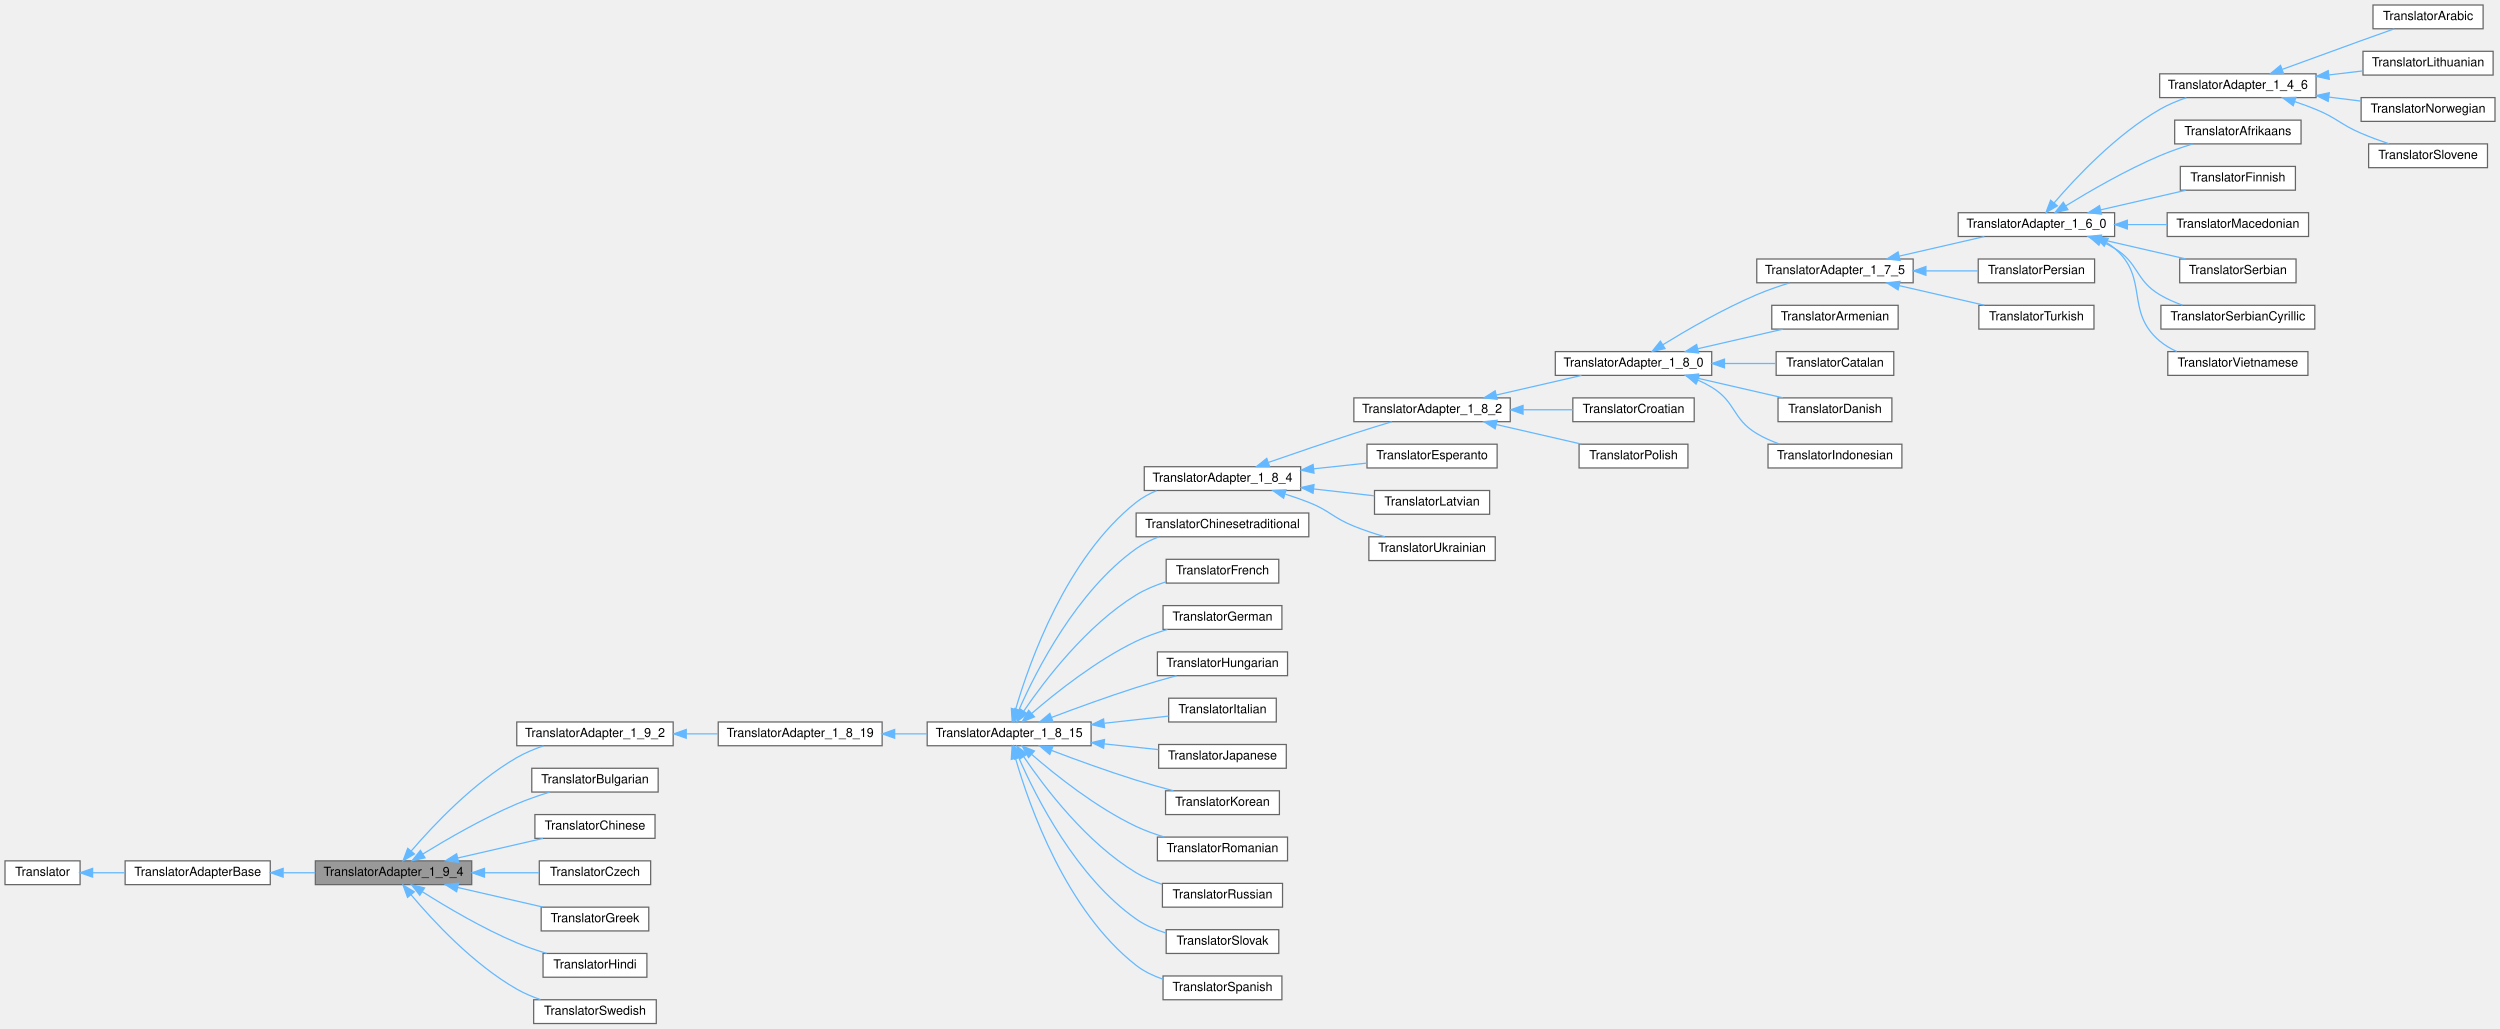
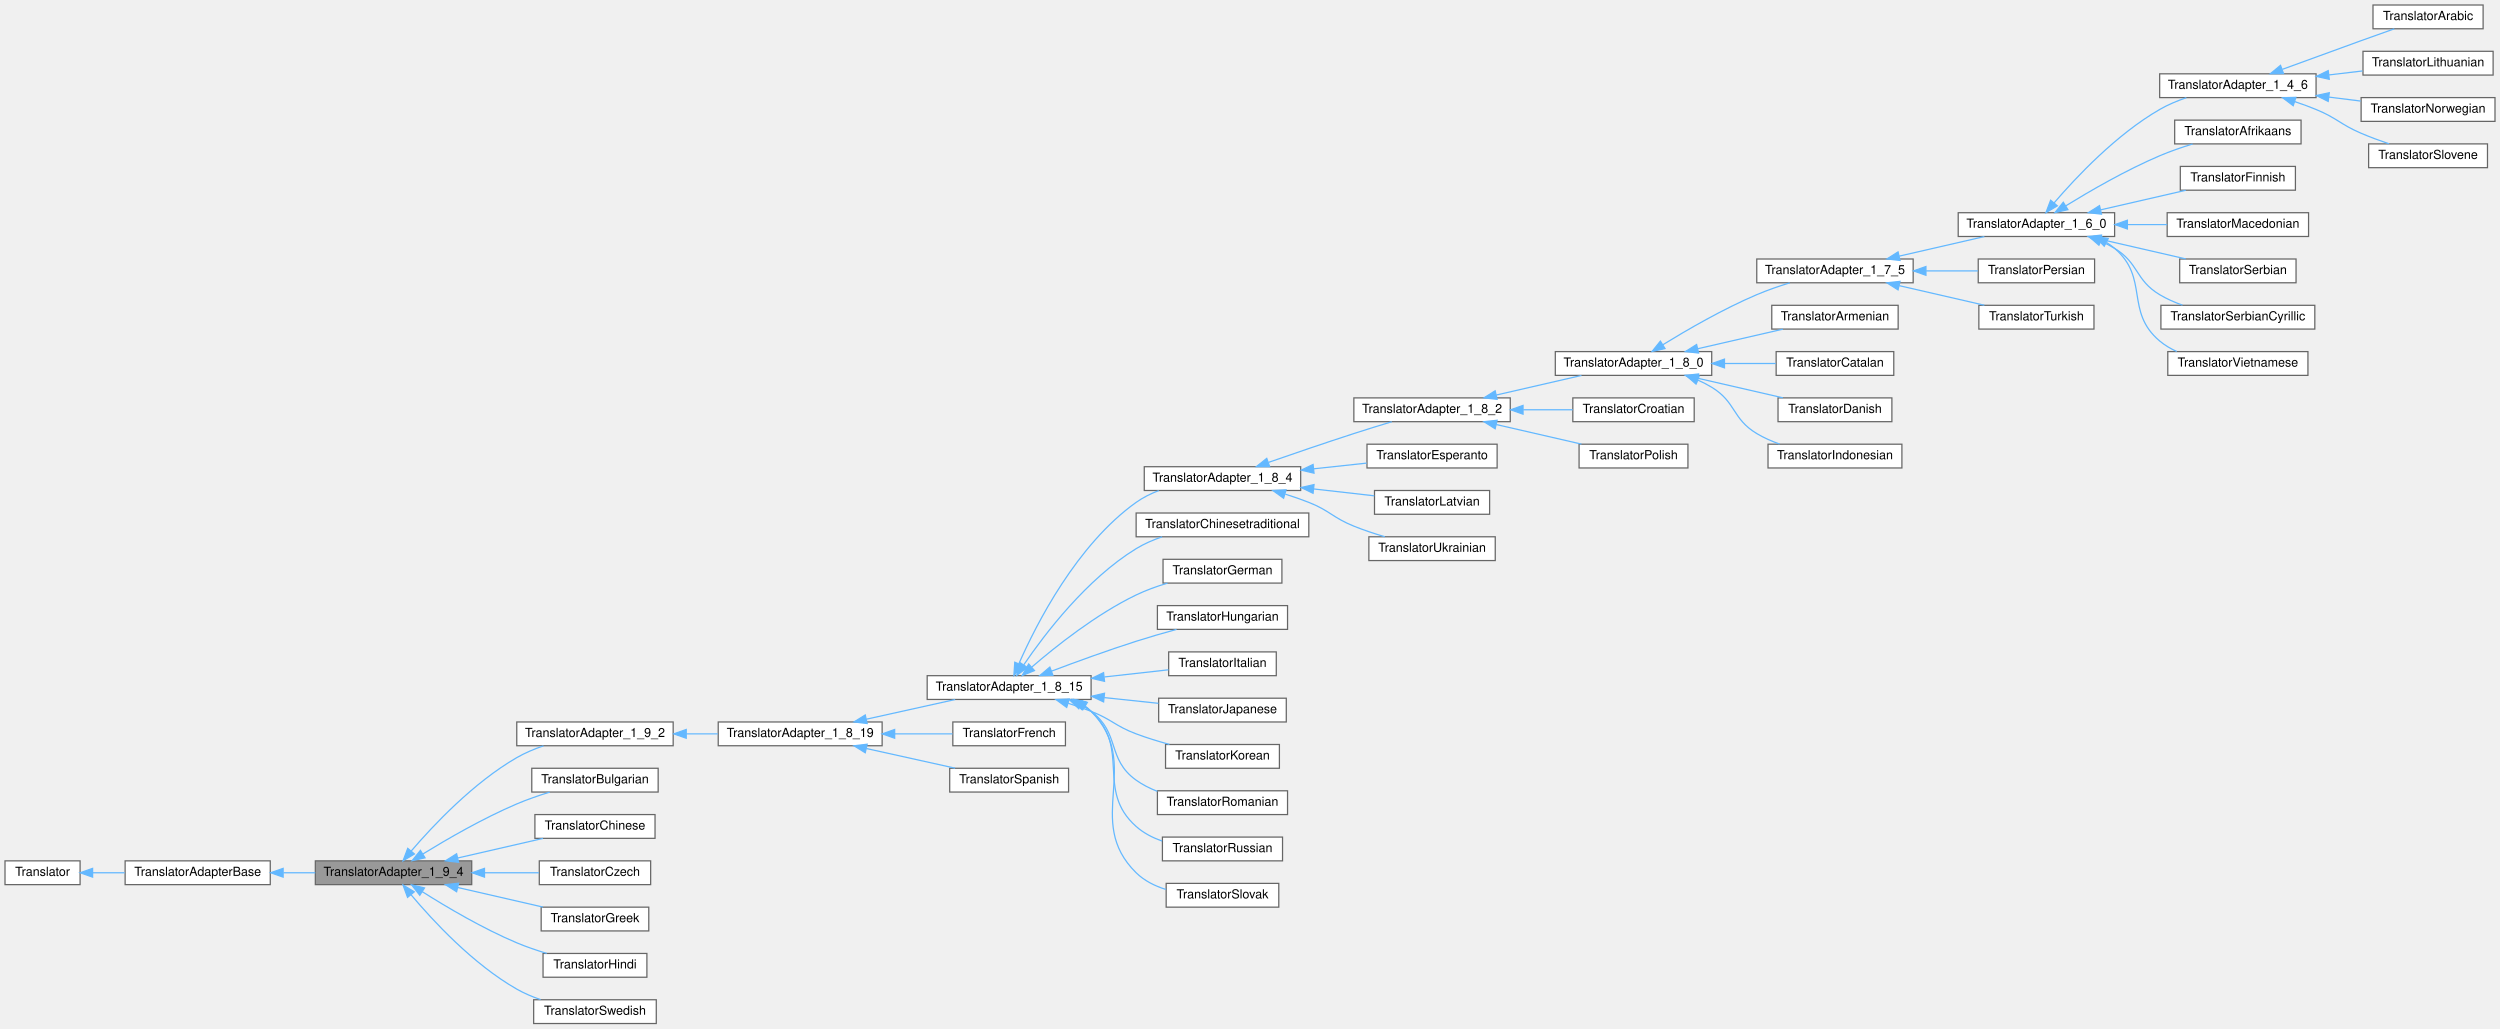
<svg xmlns="http://www.w3.org/2000/svg" xmlns:xlink="http://www.w3.org/1999/xlink" width="1998pt" height="822pt" viewBox="0.00 0.00 1998.00 822.00">
  <g id="graph0" class="graph" transform="scale(1 1) rotate(0) translate(4 818)">
    <g id="node1" class="node">
      <g id="a_node1">
        <a xlink:title=" ">
          <polygon fill="#999999" stroke="#666666" points="373,-130 248,-130 248,-111 373,-111 373,-130" />
          <text text-anchor="middle" x="310.5" y="-118" font-family="Helvetica,sans-Serif" font-size="10.00" fill="#000000">TranslatorAdapter_1_9_4</text>
        </a>
      </g>
    </g>
    <g id="node4" class="node">
      <g id="a_node4">
        <a xlink:href="../../d3/d2e/class_translator_adapter__1__9__2.html" target="_top" xlink:title=" ">
          <polygon fill="#ffffff" stroke="#666666" points="534,-241 409,-241 409,-222 534,-222 534,-241" />
          <text text-anchor="middle" x="471.5" y="-229" font-family="Helvetica,sans-Serif" font-size="10.00" fill="#000000">TranslatorAdapter_1_9_2</text>
        </a>
      </g>
    </g>
    <g id="edge3" class="edge">
      <path fill="none" stroke="#63b8ff" d="M324.555,-137.758C342.22,-158.372 374.439,-192.564 409,-212.5 415.582,-216.297 423,-219.407 430.365,-221.931" />
      <polygon fill="#63b8ff" stroke="#63b8ff" points="327.224,-135.494 318.115,-130.084 321.862,-139.994 327.224,-135.494" />
    </g>
    <g id="node45" class="node">
      <g id="a_node45">
        <a xlink:href="../../da/dbb/class_translator_bulgarian.html" target="_top" xlink:title=" ">
          <polygon fill="#ffffff" stroke="#666666" points="522,-204 421,-204 421,-185 522,-185 522,-204" />
          <text text-anchor="middle" x="471.5" y="-192" font-family="Helvetica,sans-Serif" font-size="10.00" fill="#000000">TranslatorBulgarian</text>
        </a>
      </g>
    </g>
    <g id="edge44" class="edge">
      <path fill="none" stroke="#63b8ff" d="M333.867,-135.431C353.384,-147.435 382.238,-164.116 409,-175.5 417.349,-179.051 426.583,-182.239 435.334,-184.942" />
      <polygon fill="#63b8ff" stroke="#63b8ff" points="335.681,-132.438 325.343,-130.12 331.979,-138.379 335.681,-132.438" />
    </g>
    <g id="node46" class="node">
      <g id="a_node46">
        <a xlink:href="../../d6/db6/class_translator_chinese.html" target="_top" xlink:title=" ">
          <polygon fill="#ffffff" stroke="#666666" points="519.5,-167 423.5,-167 423.5,-148 519.5,-148 519.5,-167" />
          <text text-anchor="middle" x="471.5" y="-155" font-family="Helvetica,sans-Serif" font-size="10.00" fill="#000000">TranslatorChinese</text>
        </a>
      </g>
    </g>
    <g id="edge45" class="edge">
      <path fill="none" stroke="#63b8ff" d="M361.795,-132.288C383.775,-137.34 409.115,-143.163 429.899,-147.94" />
      <polygon fill="#63b8ff" stroke="#63b8ff" points="362.491,-128.857 351.962,-130.028 360.923,-135.679 362.491,-128.857" />
    </g>
    <g id="node47" class="node">
      <g id="a_node47">
        <a xlink:href="../../dd/d8a/class_translator_czech.html" target="_top" xlink:title=" ">
          <polygon fill="#ffffff" stroke="#666666" points="516,-130 427,-130 427,-111 516,-111 516,-130" />
          <text text-anchor="middle" x="471.5" y="-118" font-family="Helvetica,sans-Serif" font-size="10.00" fill="#000000">TranslatorCzech</text>
        </a>
      </g>
    </g>
    <g id="edge46" class="edge">
      <path fill="none" stroke="#63b8ff" d="M383.345,-120.5C398.103,-120.5 413.207,-120.5 426.649,-120.5" />
      <polygon fill="#63b8ff" stroke="#63b8ff" points="383.208,-117 373.208,-120.5 383.208,-124 383.208,-117" />
    </g>
    <g id="node48" class="node">
      <g id="a_node48">
        <a xlink:href="../../df/d75/class_translator_greek.html" target="_top" xlink:title=" ">
          <polygon fill="#ffffff" stroke="#666666" points="514.5,-93 428.5,-93 428.5,-74 514.5,-74 514.5,-93" />
          <text text-anchor="middle" x="471.5" y="-81" font-family="Helvetica,sans-Serif" font-size="10.00" fill="#000000">TranslatorGreek</text>
        </a>
      </g>
    </g>
    <g id="edge47" class="edge">
      <path fill="none" stroke="#63b8ff" d="M361.795,-108.712C383.775,-103.66 409.115,-97.837 429.899,-93.06" />
      <polygon fill="#63b8ff" stroke="#63b8ff" points="360.923,-105.321 351.962,-110.972 362.491,-112.143 360.923,-105.321" />
    </g>
    <g id="node49" class="node">
      <g id="a_node49">
        <a xlink:href="../../d1/d8a/class_translator_hindi.html" target="_top" xlink:title=" ">
          <polygon fill="#ffffff" stroke="#666666" points="513,-56 430,-56 430,-37 513,-37 513,-56" />
          <text text-anchor="middle" x="471.5" y="-44" font-family="Helvetica,sans-Serif" font-size="10.00" fill="#000000">TranslatorHindi</text>
        </a>
      </g>
    </g>
    <g id="edge48" class="edge">
      <path fill="none" stroke="#63b8ff" d="M333.446,-105.378C352.917,-93.062 381.926,-75.905 409,-64.5 416.596,-61.3 424.943,-58.461 432.993,-56.038" />
      <polygon fill="#63b8ff" stroke="#63b8ff" points="331.485,-102.478 324.958,-110.823 335.265,-108.37 331.485,-102.478" />
    </g>
    <g id="node50" class="node">
      <g id="a_node50">
        <a xlink:href="../../d5/d5c/class_translator_swedish.html" target="_top" xlink:title=" ">
          <polygon fill="#ffffff" stroke="#666666" points="520.5,-19 422.5,-19 422.5,0 520.5,0 520.5,-19" />
          <text text-anchor="middle" x="471.5" y="-7" font-family="Helvetica,sans-Serif" font-size="10.00" fill="#000000">TranslatorSwedish</text>
        </a>
      </g>
    </g>
    <g id="edge49" class="edge">
      <path fill="none" stroke="#63b8ff" d="M324.466,-102.962C342.041,-82.031 374.171,-47.375 409,-27.5 414.884,-24.142 421.444,-21.369 428.038,-19.092" />
      <polygon fill="#63b8ff" stroke="#63b8ff" points="321.705,-100.808 318.061,-110.757 327.113,-105.252 321.705,-100.808" />
    </g>
    <g id="node2" class="node">
      <g id="a_node2">
        <a xlink:href="../../db/d6c/class_translator_adapter_base.html" target="_top" xlink:title="Base of the translator adapter tree.">
          <polygon fill="#ffffff" stroke="#666666" points="212,-130 96,-130 96,-111 212,-111 212,-130" />
          <text text-anchor="middle" x="154" y="-118" font-family="Helvetica,sans-Serif" font-size="10.00" fill="#000000">TranslatorAdapterBase</text>
        </a>
      </g>
    </g>
    <g id="edge1" class="edge">
      <path fill="none" stroke="#63b8ff" d="M222.505,-120.5C230.977,-120.5 239.603,-120.5 247.979,-120.5" />
      <polygon fill="#63b8ff" stroke="#63b8ff" points="222.275,-117 212.275,-120.5 222.275,-124 222.275,-117" />
    </g>
    <g id="node3" class="node">
      <g id="a_node3">
        <a xlink:href="../../d8/dfb/class_translator.html" target="_top" xlink:title="Abstract base class for all translatable text fragments.">
          <polygon fill="#ffffff" stroke="#666666" points="60,-130 0,-130 0,-111 60,-111 60,-130" />
          <text text-anchor="middle" x="30" y="-118" font-family="Helvetica,sans-Serif" font-size="10.00" fill="#000000">Translator</text>
        </a>
      </g>
    </g>
    <g id="edge2" class="edge">
      <path fill="none" stroke="#63b8ff" d="M70.281,-120.5C78.379,-120.5 87.043,-120.5 95.614,-120.5" />
      <polygon fill="#63b8ff" stroke="#63b8ff" points="70.017,-117 60.017,-120.5 70.017,-124 70.017,-117" />
    </g>
    <g id="node5" class="node">
      <g id="a_node5">
        <a xlink:href="../../de/dde/class_translator_adapter__1__8__19.html" target="_top" xlink:title=" ">
          <polygon fill="#ffffff" stroke="#666666" points="701,-241 570,-241 570,-222 701,-222 701,-241" />
          <text text-anchor="middle" x="635.5" y="-229" font-family="Helvetica,sans-Serif" font-size="10.00" fill="#000000">TranslatorAdapter_1_8_19</text>
        </a>
      </g>
    </g>
    <g id="edge4" class="edge">
      <path fill="none" stroke="#63b8ff" d="M544.574,-231.5C552.956,-231.5 561.463,-231.5 569.74,-231.5" />
      <polygon fill="#63b8ff" stroke="#63b8ff" points="544.438,-228 534.438,-231.5 544.438,-235 544.438,-228" />
    </g>
    <g id="node6" class="node">
      <g id="a_node6">
        <a xlink:href="../../d4/d2e/class_translator_adapter__1__8__15.html" target="_top" xlink:title=" ">
-           <polygon fill="#ffffff" stroke="#666666" points="868,-241 737,-241 737,-222 868,-222 868,-241" />
-           <text text-anchor="middle" x="802.5" y="-229" font-family="Helvetica,sans-Serif" font-size="10.00" fill="#000000">TranslatorAdapter_1_8_15</text>
+           <polygon fill="#ffffff" stroke="#666666" points="868,-278 737,-278 737,-259 868,-259 868,-278" />
+           <text text-anchor="middle" x="802.5" y="-266" font-family="Helvetica,sans-Serif" font-size="10.00" fill="#000000">TranslatorAdapter_1_8_15</text>
        </a>
      </g>
    </g>
    <g id="edge5" class="edge">
-       <path fill="none" stroke="#63b8ff" d="M711.066,-231.5C719.685,-231.5 728.417,-231.5 736.891,-231.5" />
+       <path fill="none" stroke="#63b8ff" d="M688.399,-243.22C711.269,-248.287 737.692,-254.142 759.349,-258.94" />
+       <polygon fill="#63b8ff" stroke="#63b8ff" points="689.027,-239.774 678.507,-241.028 687.513,-246.609 689.027,-239.774" />
+     </g>
+     <g id="node43" class="node">
+       <g id="a_node43">
+         <a xlink:href="../../da/d1a/class_translator_french.html" target="_top" xlink:title=" ">
+           <polygon fill="#ffffff" stroke="#666666" points="847.5,-241 757.5,-241 757.5,-222 847.5,-222 847.5,-241" />
+           <text text-anchor="middle" x="802.5" y="-229" font-family="Helvetica,sans-Serif" font-size="10.00" fill="#000000">TranslatorFrench</text>
+         </a>
+       </g>
+     </g>
+     <g id="edge42" class="edge">
+       <path fill="none" stroke="#63b8ff" d="M711.271,-231.5C726.982,-231.5 743.061,-231.5 757.258,-231.5" />
      <polygon fill="#63b8ff" stroke="#63b8ff" points="711.024,-228 701.024,-231.5 711.024,-235 711.024,-228" />
+     </g>
+     <g id="node44" class="node">
+       <g id="a_node44">
+         <a xlink:href="../../dc/d44/class_translator_spanish.html" target="_top" xlink:title=" ">
+           <polygon fill="#ffffff" stroke="#666666" points="850,-204 755,-204 755,-185 850,-185 850,-204" />
+           <text text-anchor="middle" x="802.5" y="-192" font-family="Helvetica,sans-Serif" font-size="10.00" fill="#000000">TranslatorSpanish</text>
+         </a>
+       </g>
+     </g>
+     <g id="edge43" class="edge">
+       <path fill="none" stroke="#63b8ff" d="M688.399,-219.78C711.269,-214.713 737.692,-208.858 759.349,-204.06" />
+       <polygon fill="#63b8ff" stroke="#63b8ff" points="687.513,-216.391 678.507,-221.972 689.027,-223.226 687.513,-216.391" />
    </g>
    <g id="node7" class="node">
      <g id="a_node7">
        <a xlink:href="../../de/d2f/class_translator_adapter__1__8__4.html" target="_top" xlink:title=" ">
          <polygon fill="#ffffff" stroke="#666666" points="1035.5,-445 910.5,-445 910.5,-426 1035.5,-426 1035.5,-445" />
          <text text-anchor="middle" x="973" y="-433" font-family="Helvetica,sans-Serif" font-size="10.00" fill="#000000">TranslatorAdapter_1_8_4</text>
        </a>
      </g>
    </g>
    <g id="edge6" class="edge">
-       <path fill="none" stroke="#63b8ff" d="M807.689,-251.123C818.745,-289.03 848.282,-372.461 904,-416.5 908.874,-420.352 914.476,-423.425 920.336,-425.875" />
-       <polygon fill="#63b8ff" stroke="#63b8ff" points="811.009,-249.999 804.947,-241.31 804.267,-251.883 811.009,-249.999" />
+       <path fill="none" stroke="#63b8ff" d="M810.334,-287.654C824.308,-319.387 856.585,-382.709 904,-416.5 909.464,-420.394 915.693,-423.491 922.121,-425.953" />
+       <polygon fill="#63b8ff" stroke="#63b8ff" points="813.441,-286.019 806.301,-278.191 807.002,-288.763 813.441,-286.019" />
    </g>
    <g id="node34" class="node">
      <g id="a_node34">
        <a xlink:href="../../dd/df6/class_translator_chinesetraditional.html" target="_top" xlink:title=" ">
          <polygon fill="#ffffff" stroke="#666666" points="1042,-408 904,-408 904,-389 1042,-389 1042,-408" />
          <text text-anchor="middle" x="973" y="-396" font-family="Helvetica,sans-Serif" font-size="10.00" fill="#000000">TranslatorChinesetraditional</text>
        </a>
      </g>
    </g>
    <g id="edge33" class="edge">
-       <path fill="none" stroke="#63b8ff" d="M810.334,-250.654C824.308,-282.387 856.585,-345.709 904,-379.5 909.464,-383.394 915.693,-386.491 922.121,-388.953" />
-       <polygon fill="#63b8ff" stroke="#63b8ff" points="813.441,-249.018 806.301,-241.191 807.002,-251.763 813.441,-249.018" />
+       <path fill="none" stroke="#63b8ff" d="M814.172,-286.649C831.02,-311.372 864.505,-355.319 904,-379.5 910.358,-383.393 917.526,-386.505 924.775,-388.988" />
+       <polygon fill="#63b8ff" stroke="#63b8ff" points="817.003,-284.585 808.552,-278.196 811.174,-288.461 817.003,-284.585" />
    </g>
    <g id="node35" class="node">
      <g id="a_node35">
-         <a xlink:href="../../da/d1a/class_translator_french.html" target="_top" xlink:title=" ">
-           <polygon fill="#ffffff" stroke="#666666" points="1018,-371 928,-371 928,-352 1018,-352 1018,-371" />
-           <text text-anchor="middle" x="973" y="-359" font-family="Helvetica,sans-Serif" font-size="10.00" fill="#000000">TranslatorFrench</text>
+         <a xlink:href="../../d6/d07/class_translator_german.html" target="_top" xlink:title=" ">
+           <polygon fill="#ffffff" stroke="#666666" points="1020.5,-371 925.5,-371 925.5,-352 1020.5,-352 1020.5,-371" />
+           <text text-anchor="middle" x="973" y="-359" font-family="Helvetica,sans-Serif" font-size="10.00" fill="#000000">TranslatorGerman</text>
        </a>
      </g>
    </g>
    <g id="edge34" class="edge">
-       <path fill="none" stroke="#63b8ff" d="M814.172,-249.649C831.02,-274.372 864.505,-318.319 904,-342.5 911.206,-346.912 919.452,-350.32 927.677,-352.947" />
-       <polygon fill="#63b8ff" stroke="#63b8ff" points="817.003,-247.585 808.552,-241.196 811.174,-251.461 817.003,-247.585" />
+       <path fill="none" stroke="#63b8ff" d="M820.625,-284.89C839.976,-301.59 872.174,-327.152 904,-342.5 911.834,-346.278 920.543,-349.41 929.062,-351.968" />
+       <polygon fill="#63b8ff" stroke="#63b8ff" points="822.744,-282.093 812.922,-278.121 818.123,-287.351 822.744,-282.093" />
    </g>
    <g id="node36" class="node">
      <g id="a_node36">
-         <a xlink:href="../../d6/d07/class_translator_german.html" target="_top" xlink:title=" ">
-           <polygon fill="#ffffff" stroke="#666666" points="1020.5,-334 925.5,-334 925.5,-315 1020.5,-315 1020.5,-334" />
-           <text text-anchor="middle" x="973" y="-322" font-family="Helvetica,sans-Serif" font-size="10.00" fill="#000000">TranslatorGerman</text>
+         <a xlink:href="../../db/d5f/class_translator_hungarian.html" target="_top" xlink:title=" ">
+           <polygon fill="#ffffff" stroke="#666666" points="1025,-334 921,-334 921,-315 1025,-315 1025,-334" />
+           <text text-anchor="middle" x="973" y="-322" font-family="Helvetica,sans-Serif" font-size="10.00" fill="#000000">TranslatorHungarian</text>
        </a>
      </g>
    </g>
    <g id="edge35" class="edge">
-       <path fill="none" stroke="#63b8ff" d="M820.625,-247.89C839.976,-264.59 872.174,-290.152 904,-305.5 911.834,-309.278 920.543,-312.41 929.062,-314.968" />
-       <polygon fill="#63b8ff" stroke="#63b8ff" points="822.744,-245.093 812.922,-241.121 818.123,-250.351 822.744,-245.093" />
+       <path fill="none" stroke="#63b8ff" d="M836.345,-281.615C855.968,-289.024 881.226,-298.227 904,-305.5 914.416,-308.827 925.824,-312.111 936.312,-314.99" />
+       <polygon fill="#63b8ff" stroke="#63b8ff" points="837.512,-278.315 826.921,-278.032 835.024,-284.858 837.512,-278.315" />
    </g>
    <g id="node37" class="node">
      <g id="a_node37">
-         <a xlink:href="../../db/d5f/class_translator_hungarian.html" target="_top" xlink:title=" ">
-           <polygon fill="#ffffff" stroke="#666666" points="1025,-297 921,-297 921,-278 1025,-278 1025,-297" />
-           <text text-anchor="middle" x="973" y="-285" font-family="Helvetica,sans-Serif" font-size="10.00" fill="#000000">TranslatorHungarian</text>
+         <a xlink:href="../../d2/df8/class_translator_italian.html" target="_top" xlink:title=" ">
+           <polygon fill="#ffffff" stroke="#666666" points="1016,-297 930,-297 930,-278 1016,-278 1016,-297" />
+           <text text-anchor="middle" x="973" y="-285" font-family="Helvetica,sans-Serif" font-size="10.00" fill="#000000">TranslatorItalian</text>
        </a>
      </g>
    </g>
    <g id="edge36" class="edge">
-       <path fill="none" stroke="#63b8ff" d="M836.345,-244.615C855.968,-252.024 881.226,-261.227 904,-268.5 914.416,-271.827 925.824,-275.111 936.312,-277.99" />
-       <polygon fill="#63b8ff" stroke="#63b8ff" points="837.512,-241.315 826.921,-241.032 835.024,-247.858 837.512,-241.315" />
+       <path fill="none" stroke="#63b8ff" d="M878.672,-276.988C896.226,-278.945 914.299,-280.959 929.869,-282.694" />
+       <polygon fill="#63b8ff" stroke="#63b8ff" points="878.746,-273.475 868.42,-275.846 877.971,-280.432 878.746,-273.475" />
    </g>
    <g id="node38" class="node">
      <g id="a_node38">
-         <a xlink:href="../../d2/df8/class_translator_italian.html" target="_top" xlink:title=" ">
-           <polygon fill="#ffffff" stroke="#666666" points="1016,-260 930,-260 930,-241 1016,-241 1016,-260" />
-           <text text-anchor="middle" x="973" y="-248" font-family="Helvetica,sans-Serif" font-size="10.00" fill="#000000">TranslatorItalian</text>
+         <a xlink:href="../../d1/d6a/class_translator_japanese.html" target="_top" xlink:title=" ">
+           <polygon fill="#ffffff" stroke="#666666" points="1024,-260 922,-260 922,-241 1024,-241 1024,-260" />
+           <text text-anchor="middle" x="973" y="-248" font-family="Helvetica,sans-Serif" font-size="10.00" fill="#000000">TranslatorJapanese</text>
        </a>
      </g>
    </g>
    <g id="edge37" class="edge">
-       <path fill="none" stroke="#63b8ff" d="M878.672,-239.988C896.226,-241.945 914.299,-243.959 929.869,-245.694" />
-       <polygon fill="#63b8ff" stroke="#63b8ff" points="878.746,-236.475 868.42,-238.846 877.971,-243.432 878.746,-236.475" />
+       <path fill="none" stroke="#63b8ff" d="M878.484,-260.478C893.139,-258.931 908.163,-257.345 921.797,-255.906" />
+       <polygon fill="#63b8ff" stroke="#63b8ff" points="877.997,-257.01 868.42,-261.541 878.732,-263.971 877.997,-257.01" />
    </g>
    <g id="node39" class="node">
      <g id="a_node39">
-         <a xlink:href="../../d1/d6a/class_translator_japanese.html" target="_top" xlink:title=" ">
-           <polygon fill="#ffffff" stroke="#666666" points="1024,-223 922,-223 922,-204 1024,-204 1024,-223" />
-           <text text-anchor="middle" x="973" y="-211" font-family="Helvetica,sans-Serif" font-size="10.00" fill="#000000">TranslatorJapanese</text>
+         <a xlink:href="../../db/dcc/class_translator_korean.html" target="_top" xlink:title=" ">
+           <polygon fill="#ffffff" stroke="#666666" points="1018.5,-223 927.5,-223 927.5,-204 1018.5,-204 1018.5,-223" />
+           <text text-anchor="middle" x="973" y="-211" font-family="Helvetica,sans-Serif" font-size="10.00" fill="#000000">TranslatorKorean</text>
        </a>
      </g>
    </g>
    <g id="edge38" class="edge">
-       <path fill="none" stroke="#63b8ff" d="M878.484,-223.478C893.139,-221.931 908.163,-220.345 921.797,-218.906" />
-       <polygon fill="#63b8ff" stroke="#63b8ff" points="877.997,-220.01 868.42,-224.541 878.732,-226.971 877.997,-220.01" />
+       <path fill="none" stroke="#63b8ff" d="M849.661,-255.937C855.888,-253.954 862.139,-251.793 868,-249.5 884.659,-242.981 887.255,-237.792 904,-231.5 912.46,-228.321 921.706,-225.492 930.601,-223.071" />
+       <polygon fill="#63b8ff" stroke="#63b8ff" points="848.498,-252.633 839.957,-258.902 850.543,-259.327 848.498,-252.633" />
    </g>
    <g id="node40" class="node">
      <g id="a_node40">
-         <a xlink:href="../../db/dcc/class_translator_korean.html" target="_top" xlink:title=" ">
-           <polygon fill="#ffffff" stroke="#666666" points="1018.5,-186 927.5,-186 927.5,-167 1018.5,-167 1018.5,-186" />
-           <text text-anchor="middle" x="973" y="-174" font-family="Helvetica,sans-Serif" font-size="10.00" fill="#000000">TranslatorKorean</text>
+         <a xlink:href="../../da/d32/class_translator_romanian.html" target="_top" xlink:title=" ">
+           <polygon fill="#ffffff" stroke="#666666" points="1025,-186 921,-186 921,-167 1025,-167 1025,-186" />
+           <text text-anchor="middle" x="973" y="-174" font-family="Helvetica,sans-Serif" font-size="10.00" fill="#000000">TranslatorRomanian</text>
        </a>
      </g>
    </g>
    <g id="edge39" class="edge">
-       <path fill="none" stroke="#63b8ff" d="M836.308,-218.268C855.919,-210.822 881.178,-201.619 904,-194.5 913.573,-191.514 923.996,-188.615 933.772,-186.048" />
-       <polygon fill="#63b8ff" stroke="#63b8ff" points="834.979,-215.029 826.891,-221.873 837.481,-221.567 834.979,-215.029" />
+       <path fill="none" stroke="#63b8ff" d="M859.638,-254.738C862.571,-253.175 865.382,-251.436 868,-249.5 891.49,-232.128 880.277,-211.551 904,-194.5 909.127,-190.815 914.949,-187.884 920.987,-185.552" />
+       <polygon fill="#63b8ff" stroke="#63b8ff" points="858.171,-251.56 850.546,-258.915 861.094,-257.921 858.171,-251.56" />
    </g>
    <g id="node41" class="node">
      <g id="a_node41">
-         <a xlink:href="../../da/d32/class_translator_romanian.html" target="_top" xlink:title=" ">
-           <polygon fill="#ffffff" stroke="#666666" points="1025,-149 921,-149 921,-130 1025,-130 1025,-149" />
-           <text text-anchor="middle" x="973" y="-137" font-family="Helvetica,sans-Serif" font-size="10.00" fill="#000000">TranslatorRomanian</text>
+         <a xlink:href="../../d0/dab/class_translator_russian.html" target="_top" xlink:title=" ">
+           <polygon fill="#ffffff" stroke="#666666" points="1021,-149 925,-149 925,-130 1021,-130 1021,-149" />
+           <text text-anchor="middle" x="973" y="-137" font-family="Helvetica,sans-Serif" font-size="10.00" fill="#000000">TranslatorRussian</text>
        </a>
      </g>
    </g>
    <g id="edge40" class="edge">
-       <path fill="none" stroke="#63b8ff" d="M820.584,-215.023C839.9,-198.252 872.071,-172.632 904,-157.5 911.048,-154.16 918.806,-151.373 926.497,-149.071" />
-       <polygon fill="#63b8ff" stroke="#63b8ff" points="818.066,-212.577 812.895,-221.824 822.704,-217.82 818.066,-212.577" />
+       <path fill="none" stroke="#63b8ff" d="M862.433,-253.882C864.394,-252.547 866.26,-251.089 868,-249.5 900.423,-219.891 871.179,-186.666 904,-157.5 909.923,-152.237 917.197,-148.48 924.776,-145.806" />
+       <polygon fill="#63b8ff" stroke="#63b8ff" points="860.326,-251.051 853.316,-258.996 863.75,-257.156 860.326,-251.051" />
    </g>
    <g id="node42" class="node">
      <g id="a_node42">
-         <a xlink:href="../../d0/dab/class_translator_russian.html" target="_top" xlink:title=" ">
-           <polygon fill="#ffffff" stroke="#666666" points="1021,-112 925,-112 925,-93 1021,-93 1021,-112" />
-           <text text-anchor="middle" x="973" y="-100" font-family="Helvetica,sans-Serif" font-size="10.00" fill="#000000">TranslatorRussian</text>
+         <a xlink:href="../../d2/d53/class_translator_slovak.html" target="_top" xlink:title=" ">
+           <polygon fill="#ffffff" stroke="#666666" points="1018,-112 928,-112 928,-93 1018,-93 1018,-112" />
+           <text text-anchor="middle" x="973" y="-100" font-family="Helvetica,sans-Serif" font-size="10.00" fill="#000000">TranslatorSlovak</text>
        </a>
      </g>
    </g>
    <g id="edge41" class="edge">
-       <path fill="none" stroke="#63b8ff" d="M814.126,-213.276C830.92,-188.464 864.343,-144.414 904,-120.5 910.361,-116.664 917.531,-113.638 924.78,-111.252" />
-       <polygon fill="#63b8ff" stroke="#63b8ff" points="811.113,-211.487 808.526,-221.761 816.956,-215.343 811.113,-211.487" />
-     </g>
-     <g id="node43" class="node">
-       <g id="a_node43">
-         <a xlink:href="../../d2/d53/class_translator_slovak.html" target="_top" xlink:title=" ">
-           <polygon fill="#ffffff" stroke="#666666" points="1018,-75 928,-75 928,-56 1018,-56 1018,-75" />
-           <text text-anchor="middle" x="973" y="-63" font-family="Helvetica,sans-Serif" font-size="10.00" fill="#000000">TranslatorSlovak</text>
-         </a>
-       </g>
-     </g>
-     <g id="edge42" class="edge">
-       <path fill="none" stroke="#63b8ff" d="M810.284,-212.276C824.185,-180.44 856.358,-116.97 904,-83.5 911.091,-78.518 919.463,-74.915 927.886,-72.309" />
-       <polygon fill="#63b8ff" stroke="#63b8ff" points="806.94,-211.197 806.274,-221.771 813.389,-213.92 806.94,-211.197" />
-     </g>
-     <g id="node44" class="node">
-       <g id="a_node44">
-         <a xlink:href="../../dc/d44/class_translator_spanish.html" target="_top" xlink:title=" ">
-           <polygon fill="#ffffff" stroke="#666666" points="1020.5,-38 925.5,-38 925.5,-19 1020.5,-19 1020.5,-38" />
-           <text text-anchor="middle" x="973" y="-26" font-family="Helvetica,sans-Serif" font-size="10.00" fill="#000000">TranslatorSpanish</text>
-         </a>
-       </g>
-     </g>
-     <g id="edge43" class="edge">
-       <path fill="none" stroke="#63b8ff" d="M807.636,-211.81C818.601,-173.787 847.985,-90.161 904,-46.5 910.249,-41.629 917.686,-38.069 925.327,-35.468" />
-       <polygon fill="#63b8ff" stroke="#63b8ff" points="804.206,-211.084 804.92,-221.655 810.954,-212.946 804.206,-211.084" />
+       <path fill="none" stroke="#63b8ff" d="M863.399,-253.535C865.023,-252.294 866.563,-250.952 868,-249.5 909.875,-207.196 861.555,-162.231 904,-120.5 910.533,-114.077 919.054,-109.864 927.869,-107.119" />
+       <polygon fill="#63b8ff" stroke="#63b8ff" points="861.339,-250.693 854.681,-258.934 865.025,-256.644 861.339,-250.693" />
    </g>
    <g id="node8" class="node">
      <g id="a_node8">
        <a xlink:href="../../d2/d75/class_translator_adapter__1__8__2.html" target="_top" xlink:title=" ">
          <polygon fill="#ffffff" stroke="#666666" points="1203,-500 1078,-500 1078,-481 1203,-481 1203,-500" />
          <text text-anchor="middle" x="1140.5" y="-488" font-family="Helvetica,sans-Serif" font-size="10.00" fill="#000000">TranslatorAdapter_1_8_2</text>
        </a>
      </g>
    </g>
    <g id="edge7" class="edge">
      <path fill="none" stroke="#63b8ff" d="M1009.804,-448.473C1029.9,-455.467 1055.255,-464.146 1078,-471.5 1087.82,-474.675 1098.556,-477.993 1108.316,-480.952" />
      <polygon fill="#63b8ff" stroke="#63b8ff" points="1010.702,-445.079 1000.107,-445.087 1008.394,-451.688 1010.702,-445.079" />
    </g>
    <g id="node31" class="node">
      <g id="a_node31">
        <a xlink:href="../../d2/d07/class_translator_esperanto.html" target="_top" xlink:title=" ">
          <polygon fill="#ffffff" stroke="#666666" points="1192.5,-463 1088.5,-463 1088.5,-444 1192.5,-444 1192.5,-463" />
          <text text-anchor="middle" x="1140.5" y="-451" font-family="Helvetica,sans-Serif" font-size="10.00" fill="#000000">TranslatorEsperanto</text>
        </a>
      </g>
    </g>
    <g id="edge30" class="edge">
      <path fill="none" stroke="#63b8ff" d="M1046.085,-443.354C1060.279,-444.879 1074.889,-446.449 1088.246,-447.885" />
      <polygon fill="#63b8ff" stroke="#63b8ff" points="1046.164,-439.842 1035.847,-442.254 1045.416,-446.802 1046.164,-439.842" />
    </g>
    <g id="node32" class="node">
      <g id="a_node32">
        <a xlink:href="../../d8/d83/class_translator_latvian.html" target="_top" xlink:title=" ">
          <polygon fill="#ffffff" stroke="#666666" points="1186.5,-426 1094.5,-426 1094.5,-407 1186.5,-407 1186.5,-426" />
          <text text-anchor="middle" x="1140.5" y="-414" font-family="Helvetica,sans-Serif" font-size="10.00" fill="#000000">TranslatorLatvian</text>
        </a>
      </g>
    </g>
    <g id="edge31" class="edge">
      <path fill="none" stroke="#63b8ff" d="M1045.97,-427.223C1062.381,-425.361 1079.353,-423.436 1094.31,-421.74" />
      <polygon fill="#63b8ff" stroke="#63b8ff" points="1045.389,-423.766 1035.847,-428.371 1046.178,-430.722 1045.389,-423.766" />
    </g>
    <g id="node33" class="node">
      <g id="a_node33">
        <a xlink:href="../../d1/d56/class_translator_ukrainian.html" target="_top" xlink:title=" ">
          <polygon fill="#ffffff" stroke="#666666" points="1191,-389 1090,-389 1090,-370 1191,-370 1191,-389" />
          <text text-anchor="middle" x="1140.5" y="-377" font-family="Helvetica,sans-Serif" font-size="10.00" fill="#000000">TranslatorUkrainian</text>
        </a>
      </g>
    </g>
    <g id="edge32" class="edge">
      <path fill="none" stroke="#63b8ff" d="M1023.23,-423.048C1029.618,-421.063 1036.011,-418.872 1042,-416.5 1058.82,-409.837 1061.219,-404.261 1078,-397.5 1085.855,-394.335 1094.472,-391.48 1102.73,-389.024" />
      <polygon fill="#63b8ff" stroke="#63b8ff" points="1021.854,-419.805 1013.255,-425.996 1023.837,-426.519 1021.854,-419.805" />
    </g>
    <g id="node9" class="node">
      <g id="a_node9">
        <a xlink:href="../../de/d49/class_translator_adapter__1__8__0.html" target="_top" xlink:title="Adapter class for languages that only contain translations up to version 1.8.0.">
          <polygon fill="#ffffff" stroke="#666666" points="1364,-537 1239,-537 1239,-518 1364,-518 1364,-537" />
          <text text-anchor="middle" x="1301.5" y="-525" font-family="Helvetica,sans-Serif" font-size="10.00" fill="#000000">TranslatorAdapter_1_8_0</text>
        </a>
      </g>
    </g>
    <g id="edge8" class="edge">
      <path fill="none" stroke="#63b8ff" d="M1191.795,-502.288C1213.775,-507.34 1239.114,-513.163 1259.899,-517.94" />
      <polygon fill="#63b8ff" stroke="#63b8ff" points="1192.491,-498.857 1181.961,-500.028 1190.924,-505.679 1192.491,-498.857" />
    </g>
    <g id="node29" class="node">
      <g id="a_node29">
        <a xlink:href="../../d9/d82/class_translator_croatian.html" target="_top" xlink:title=" ">
          <polygon fill="#ffffff" stroke="#666666" points="1350,-500 1253,-500 1253,-481 1350,-481 1350,-500" />
          <text text-anchor="middle" x="1301.5" y="-488" font-family="Helvetica,sans-Serif" font-size="10.00" fill="#000000">TranslatorCroatian</text>
        </a>
      </g>
    </g>
    <g id="edge28" class="edge">
      <path fill="none" stroke="#63b8ff" d="M1213.374,-490.5C1226.774,-490.5 1240.458,-490.5 1252.923,-490.5" />
      <polygon fill="#63b8ff" stroke="#63b8ff" points="1213.208,-487 1203.208,-490.5 1213.208,-494 1213.208,-487" />
    </g>
    <g id="node30" class="node">
      <g id="a_node30">
        <a xlink:href="../../de/d82/class_translator_polish.html" target="_top" xlink:title=" ">
          <polygon fill="#ffffff" stroke="#666666" points="1345,-463 1258,-463 1258,-444 1345,-444 1345,-463" />
          <text text-anchor="middle" x="1301.5" y="-451" font-family="Helvetica,sans-Serif" font-size="10.00" fill="#000000">TranslatorPolish</text>
        </a>
      </g>
    </g>
    <g id="edge29" class="edge">
      <path fill="none" stroke="#63b8ff" d="M1191.795,-478.712C1213.775,-473.66 1239.114,-467.837 1259.899,-463.06" />
      <polygon fill="#63b8ff" stroke="#63b8ff" points="1190.924,-475.321 1181.961,-480.972 1192.491,-482.143 1190.924,-475.321" />
    </g>
    <g id="node10" class="node">
      <g id="a_node10">
        <a xlink:href="../../da/d24/class_translator_adapter__1__7__5.html" target="_top" xlink:title="Adapter class for languages that only contain translations up to version 1.7.5.">
          <polygon fill="#ffffff" stroke="#666666" points="1525,-611 1400,-611 1400,-592 1525,-592 1525,-611" />
          <text text-anchor="middle" x="1462.5" y="-599" font-family="Helvetica,sans-Serif" font-size="10.00" fill="#000000">TranslatorAdapter_1_7_5</text>
        </a>
      </g>
    </g>
    <g id="edge9" class="edge">
      <path fill="none" stroke="#63b8ff" d="M1324.867,-542.431C1344.384,-554.435 1373.238,-571.116 1400,-582.5 1408.349,-586.051 1417.583,-589.239 1426.334,-591.942" />
      <polygon fill="#63b8ff" stroke="#63b8ff" points="1326.681,-539.438 1316.343,-537.12 1322.979,-545.379 1326.681,-539.438" />
    </g>
    <g id="node25" class="node">
      <g id="a_node25">
        <a xlink:href="../../da/db8/class_translator_armenian.html" target="_top" xlink:title=" ">
          <polygon fill="#ffffff" stroke="#666666" points="1513,-574 1412,-574 1412,-555 1513,-555 1513,-574" />
          <text text-anchor="middle" x="1462.5" y="-562" font-family="Helvetica,sans-Serif" font-size="10.00" fill="#000000">TranslatorArmenian</text>
        </a>
      </g>
    </g>
    <g id="edge24" class="edge">
      <path fill="none" stroke="#63b8ff" d="M1352.795,-539.288C1374.775,-544.34 1400.114,-550.163 1420.899,-554.94" />
      <polygon fill="#63b8ff" stroke="#63b8ff" points="1353.491,-535.857 1342.961,-537.028 1351.924,-542.679 1353.491,-535.857" />
    </g>
    <g id="node26" class="node">
      <g id="a_node26">
        <a xlink:href="../../d9/dc1/class_translator_catalan.html" target="_top" xlink:title=" ">
          <polygon fill="#ffffff" stroke="#666666" points="1509.5,-537 1415.5,-537 1415.5,-518 1509.5,-518 1509.5,-537" />
          <text text-anchor="middle" x="1462.5" y="-525" font-family="Helvetica,sans-Serif" font-size="10.00" fill="#000000">TranslatorCatalan</text>
        </a>
      </g>
    </g>
    <g id="edge25" class="edge">
      <path fill="none" stroke="#63b8ff" d="M1374.244,-527.5C1388.135,-527.5 1402.336,-527.5 1415.174,-527.5" />
      <polygon fill="#63b8ff" stroke="#63b8ff" points="1374.208,-524 1364.208,-527.5 1374.208,-531 1374.208,-524" />
    </g>
    <g id="node27" class="node">
      <g id="a_node27">
        <a xlink:href="../../d7/d21/class_translator_danish.html" target="_top" xlink:title=" ">
          <polygon fill="#ffffff" stroke="#666666" points="1508,-500 1417,-500 1417,-481 1508,-481 1508,-500" />
          <text text-anchor="middle" x="1462.5" y="-488" font-family="Helvetica,sans-Serif" font-size="10.00" fill="#000000">TranslatorDanish</text>
        </a>
      </g>
    </g>
    <g id="edge26" class="edge">
      <path fill="none" stroke="#63b8ff" d="M1352.795,-515.712C1374.775,-510.66 1400.114,-504.837 1420.899,-500.06" />
      <polygon fill="#63b8ff" stroke="#63b8ff" points="1351.924,-512.321 1342.961,-517.972 1353.491,-519.143 1351.924,-512.321" />
    </g>
    <g id="node28" class="node">
      <g id="a_node28">
        <a xlink:href="../../df/dc8/class_translator_indonesian.html" target="_top" xlink:title=" ">
          <polygon fill="#ffffff" stroke="#666666" points="1516,-463 1409,-463 1409,-444 1516,-444 1516,-463" />
          <text text-anchor="middle" x="1462.5" y="-451" font-family="Helvetica,sans-Serif" font-size="10.00" fill="#000000">TranslatorIndonesian</text>
        </a>
      </g>
    </g>
    <g id="edge27" class="edge">
      <path fill="none" stroke="#63b8ff" d="M1353.06,-514.163C1356.865,-512.478 1360.557,-510.597 1364,-508.5 1383.595,-496.564 1380.318,-483.291 1400,-471.5 1405.618,-468.134 1411.899,-465.37 1418.253,-463.106" />
      <polygon fill="#63b8ff" stroke="#63b8ff" points="1351.462,-511.031 1343.445,-517.957 1354.032,-517.542 1351.462,-511.031" />
    </g>
    <g id="node11" class="node">
      <g id="a_node11">
        <a xlink:href="../../d3/da1/class_translator_adapter__1__6__0.html" target="_top" xlink:title="Adapter class for languages that only contain translations up to version 1.6.0.">
          <polygon fill="#ffffff" stroke="#666666" points="1686,-648 1561,-648 1561,-629 1686,-629 1686,-648" />
          <text text-anchor="middle" x="1623.5" y="-636" font-family="Helvetica,sans-Serif" font-size="10.00" fill="#000000">TranslatorAdapter_1_6_0</text>
        </a>
      </g>
    </g>
    <g id="edge10" class="edge">
      <path fill="none" stroke="#63b8ff" d="M1513.795,-613.288C1535.775,-618.34 1561.114,-624.163 1581.899,-628.94" />
      <polygon fill="#63b8ff" stroke="#63b8ff" points="1514.491,-609.857 1503.961,-611.028 1512.924,-616.679 1514.491,-609.857" />
    </g>
    <g id="node23" class="node">
      <g id="a_node23">
        <a xlink:href="../../d5/d43/class_translator_persian.html" target="_top" xlink:title=" ">
          <polygon fill="#ffffff" stroke="#666666" points="1670,-611 1577,-611 1577,-592 1670,-592 1670,-611" />
          <text text-anchor="middle" x="1623.5" y="-599" font-family="Helvetica,sans-Serif" font-size="10.00" fill="#000000">TranslatorPersian</text>
        </a>
      </g>
    </g>
    <g id="edge22" class="edge">
      <path fill="none" stroke="#63b8ff" d="M1535.349,-601.5C1549.386,-601.5 1563.736,-601.5 1576.672,-601.5" />
      <polygon fill="#63b8ff" stroke="#63b8ff" points="1535.208,-598 1525.208,-601.5 1535.208,-605 1535.208,-598" />
    </g>
    <g id="node24" class="node">
      <g id="a_node24">
        <a xlink:href="../../dd/d80/class_translator_turkish.html" target="_top" xlink:title=" ">
          <polygon fill="#ffffff" stroke="#666666" points="1669.5,-574 1577.5,-574 1577.5,-555 1669.5,-555 1669.5,-574" />
          <text text-anchor="middle" x="1623.5" y="-562" font-family="Helvetica,sans-Serif" font-size="10.00" fill="#000000">TranslatorTurkish</text>
        </a>
      </g>
    </g>
    <g id="edge23" class="edge">
      <path fill="none" stroke="#63b8ff" d="M1513.795,-589.712C1535.775,-584.66 1561.114,-578.837 1581.899,-574.06" />
      <polygon fill="#63b8ff" stroke="#63b8ff" points="1512.924,-586.321 1503.961,-591.972 1514.491,-593.143 1512.924,-586.321" />
    </g>
    <g id="node12" class="node">
      <g id="a_node12">
        <a xlink:href="../../d4/d2b/class_translator_adapter__1__4__6.html" target="_top" xlink:title="Adapter class for languages that only contain translations up to version 1.4.6.">
          <polygon fill="#ffffff" stroke="#666666" points="1847,-759 1722,-759 1722,-740 1847,-740 1847,-759" />
          <text text-anchor="middle" x="1784.5" y="-747" font-family="Helvetica,sans-Serif" font-size="10.00" fill="#000000">TranslatorAdapter_1_4_6</text>
        </a>
      </g>
    </g>
    <g id="edge11" class="edge">
      <path fill="none" stroke="#63b8ff" d="M1637.555,-655.758C1655.22,-676.372 1687.439,-710.564 1722,-730.5 1728.582,-734.297 1736,-737.407 1743.365,-739.931" />
      <polygon fill="#63b8ff" stroke="#63b8ff" points="1640.224,-653.494 1631.115,-648.084 1634.862,-657.994 1640.224,-653.494" />
    </g>
    <g id="node17" class="node">
      <g id="a_node17">
        <a xlink:href="../../d3/d65/class_translator_afrikaans.html" target="_top" xlink:title=" ">
          <polygon fill="#ffffff" stroke="#666666" points="1835,-722 1734,-722 1734,-703 1835,-703 1835,-722" />
          <text text-anchor="middle" x="1784.5" y="-710" font-family="Helvetica,sans-Serif" font-size="10.00" fill="#000000">TranslatorAfrikaans</text>
        </a>
      </g>
    </g>
    <g id="edge16" class="edge">
      <path fill="none" stroke="#63b8ff" d="M1646.867,-653.431C1666.384,-665.435 1695.238,-682.116 1722,-693.5 1730.349,-697.051 1739.583,-700.239 1748.334,-702.942" />
      <polygon fill="#63b8ff" stroke="#63b8ff" points="1648.681,-650.438 1638.343,-648.12 1644.979,-656.379 1648.681,-650.438" />
    </g>
    <g id="node18" class="node">
      <g id="a_node18">
        <a xlink:href="../../de/df7/class_translator_finnish.html" target="_top" xlink:title=" ">
          <polygon fill="#ffffff" stroke="#666666" points="1830.5,-685 1738.5,-685 1738.5,-666 1830.5,-666 1830.5,-685" />
          <text text-anchor="middle" x="1784.5" y="-673" font-family="Helvetica,sans-Serif" font-size="10.00" fill="#000000">TranslatorFinnish</text>
        </a>
      </g>
    </g>
    <g id="edge17" class="edge">
      <path fill="none" stroke="#63b8ff" d="M1674.795,-650.288C1696.775,-655.34 1722.114,-661.163 1742.899,-665.94" />
      <polygon fill="#63b8ff" stroke="#63b8ff" points="1675.491,-646.857 1664.961,-648.028 1673.924,-653.679 1675.491,-646.857" />
    </g>
    <g id="node19" class="node">
      <g id="a_node19">
        <a xlink:href="../../d9/ddf/class_translator_macedonian.html" target="_top" xlink:title=" ">
          <polygon fill="#ffffff" stroke="#666666" points="1841,-648 1728,-648 1728,-629 1841,-629 1841,-648" />
          <text text-anchor="middle" x="1784.5" y="-636" font-family="Helvetica,sans-Serif" font-size="10.00" fill="#000000">TranslatorMacedonian</text>
        </a>
      </g>
    </g>
    <g id="edge18" class="edge">
      <path fill="none" stroke="#63b8ff" d="M1696.32,-638.5C1706.949,-638.5 1717.759,-638.5 1727.999,-638.5" />
      <polygon fill="#63b8ff" stroke="#63b8ff" points="1696.208,-635 1686.208,-638.5 1696.208,-642 1696.208,-635" />
    </g>
    <g id="node20" class="node">
      <g id="a_node20">
        <a xlink:href="../../d5/d0a/class_translator_serbian.html" target="_top" xlink:title=" ">
          <polygon fill="#ffffff" stroke="#666666" points="1831,-611 1738,-611 1738,-592 1831,-592 1831,-611" />
          <text text-anchor="middle" x="1784.5" y="-599" font-family="Helvetica,sans-Serif" font-size="10.00" fill="#000000">TranslatorSerbian</text>
        </a>
      </g>
    </g>
    <g id="edge19" class="edge">
      <path fill="none" stroke="#63b8ff" d="M1674.795,-626.712C1696.775,-621.66 1722.114,-615.837 1742.899,-611.06" />
      <polygon fill="#63b8ff" stroke="#63b8ff" points="1673.924,-623.321 1664.961,-628.972 1675.491,-630.143 1673.924,-623.321" />
    </g>
    <g id="node21" class="node">
      <g id="a_node21">
        <a xlink:href="../../dc/d03/class_translator_serbian_cyrillic.html" target="_top" xlink:title=" ">
          <polygon fill="#ffffff" stroke="#666666" points="1846,-574 1723,-574 1723,-555 1846,-555 1846,-574" />
          <text text-anchor="middle" x="1784.5" y="-562" font-family="Helvetica,sans-Serif" font-size="10.00" fill="#000000">TranslatorSerbianCyrillic</text>
        </a>
      </g>
    </g>
    <g id="edge20" class="edge">
      <path fill="none" stroke="#63b8ff" d="M1675.06,-625.163C1678.865,-623.478 1682.557,-621.597 1686,-619.5 1705.595,-607.564 1702.318,-594.291 1722,-582.5 1727.618,-579.134 1733.899,-576.37 1740.253,-574.106" />
      <polygon fill="#63b8ff" stroke="#63b8ff" points="1673.462,-622.031 1665.445,-628.957 1676.032,-628.542 1673.462,-622.031" />
    </g>
    <g id="node22" class="node">
      <g id="a_node22">
        <a xlink:href="../../df/d20/class_translator_vietnamese.html" target="_top" xlink:title=" ">
          <polygon fill="#ffffff" stroke="#666666" points="1840.5,-537 1728.5,-537 1728.5,-518 1840.5,-518 1840.5,-537" />
          <text text-anchor="middle" x="1784.5" y="-525" font-family="Helvetica,sans-Serif" font-size="10.00" fill="#000000">TranslatorVietnamese</text>
        </a>
      </g>
    </g>
    <g id="edge21" class="edge">
      <path fill="none" stroke="#63b8ff" d="M1679.592,-624.175C1681.849,-622.761 1684,-621.207 1686,-619.5 1713.818,-595.755 1694.008,-569.04 1722,-545.5 1726.062,-542.084 1730.739,-539.316 1735.668,-537.073" />
      <polygon fill="#63b8ff" stroke="#63b8ff" points="1677.681,-621.225 1670.448,-628.967 1680.931,-627.425 1677.681,-621.225" />
    </g>
    <g id="node13" class="node">
      <g id="a_node13">
        <a xlink:href="../../d3/de9/class_translator_arabic.html" target="_top" xlink:title=" ">
          <polygon fill="#ffffff" stroke="#666666" points="1980.5,-814 1892.5,-814 1892.5,-795 1980.5,-795 1980.5,-814" />
          <text text-anchor="middle" x="1936.5" y="-802" font-family="Helvetica,sans-Serif" font-size="10.00" fill="#000000">TranslatorArabic</text>
        </a>
      </g>
    </g>
    <g id="edge12" class="edge">
      <path fill="none" stroke="#63b8ff" d="M1820.005,-762.565C1838.728,-769.433 1862.092,-777.967 1883,-785.5 1891.624,-788.607 1901.043,-791.964 1909.54,-794.98" />
      <polygon fill="#63b8ff" stroke="#63b8ff" points="1820.994,-759.2 1810.4,-759.039 1818.581,-765.771 1820.994,-759.2" />
    </g>
    <g id="node14" class="node">
      <g id="a_node14">
        <a xlink:href="../../dc/d53/class_translator_lithuanian.html" target="_top" xlink:title=" ">
          <polygon fill="#ffffff" stroke="#666666" points="1988.5,-777 1884.5,-777 1884.5,-758 1988.5,-758 1988.5,-777" />
          <text text-anchor="middle" x="1936.5" y="-765" font-family="Helvetica,sans-Serif" font-size="10.00" fill="#000000">TranslatorLithuanian</text>
        </a>
      </g>
    </g>
    <g id="edge13" class="edge">
      <path fill="none" stroke="#63b8ff" d="M1857.344,-758.126C1866.374,-759.196 1875.463,-760.272 1884.101,-761.295" />
      <polygon fill="#63b8ff" stroke="#63b8ff" points="1857.544,-754.626 1847.202,-756.925 1856.721,-761.577 1857.544,-754.626" />
    </g>
    <g id="node15" class="node">
      <g id="a_node15">
        <a xlink:href="../../dd/d38/class_translator_norwegian.html" target="_top" xlink:title=" ">
          <polygon fill="#ffffff" stroke="#666666" points="1990,-740 1883,-740 1883,-721 1990,-721 1990,-740" />
          <text text-anchor="middle" x="1936.5" y="-728" font-family="Helvetica,sans-Serif" font-size="10.00" fill="#000000">TranslatorNorwegian</text>
        </a>
      </g>
    </g>
    <g id="edge14" class="edge">
      <path fill="none" stroke="#63b8ff" d="M1857.216,-740.41C1865.791,-739.339 1874.421,-738.26 1882.67,-737.229" />
      <polygon fill="#63b8ff" stroke="#63b8ff" points="1856.69,-736.949 1847.202,-741.662 1857.559,-743.895 1856.69,-736.949" />
    </g>
    <g id="node16" class="node">
      <g id="a_node16">
        <a xlink:href="../../dd/d0b/class_translator_slovene.html" target="_top" xlink:title=" ">
          <polygon fill="#ffffff" stroke="#666666" points="1984,-703 1889,-703 1889,-684 1984,-684 1984,-703" />
          <text text-anchor="middle" x="1936.5" y="-691" font-family="Helvetica,sans-Serif" font-size="10.00" fill="#000000">TranslatorSlovene</text>
        </a>
      </g>
    </g>
    <g id="edge15" class="edge">
      <path fill="none" stroke="#63b8ff" d="M1829.959,-736.796C1835.754,-734.852 1841.558,-732.739 1847,-730.5 1863.731,-723.615 1866.372,-718.63 1883,-711.5 1890.115,-708.449 1897.934,-705.567 1905.344,-703.04" />
      <polygon fill="#63b8ff" stroke="#63b8ff" points="1828.731,-733.514 1820.279,-739.903 1830.87,-740.179 1828.731,-733.514" />
    </g>
  </g>
</svg>
